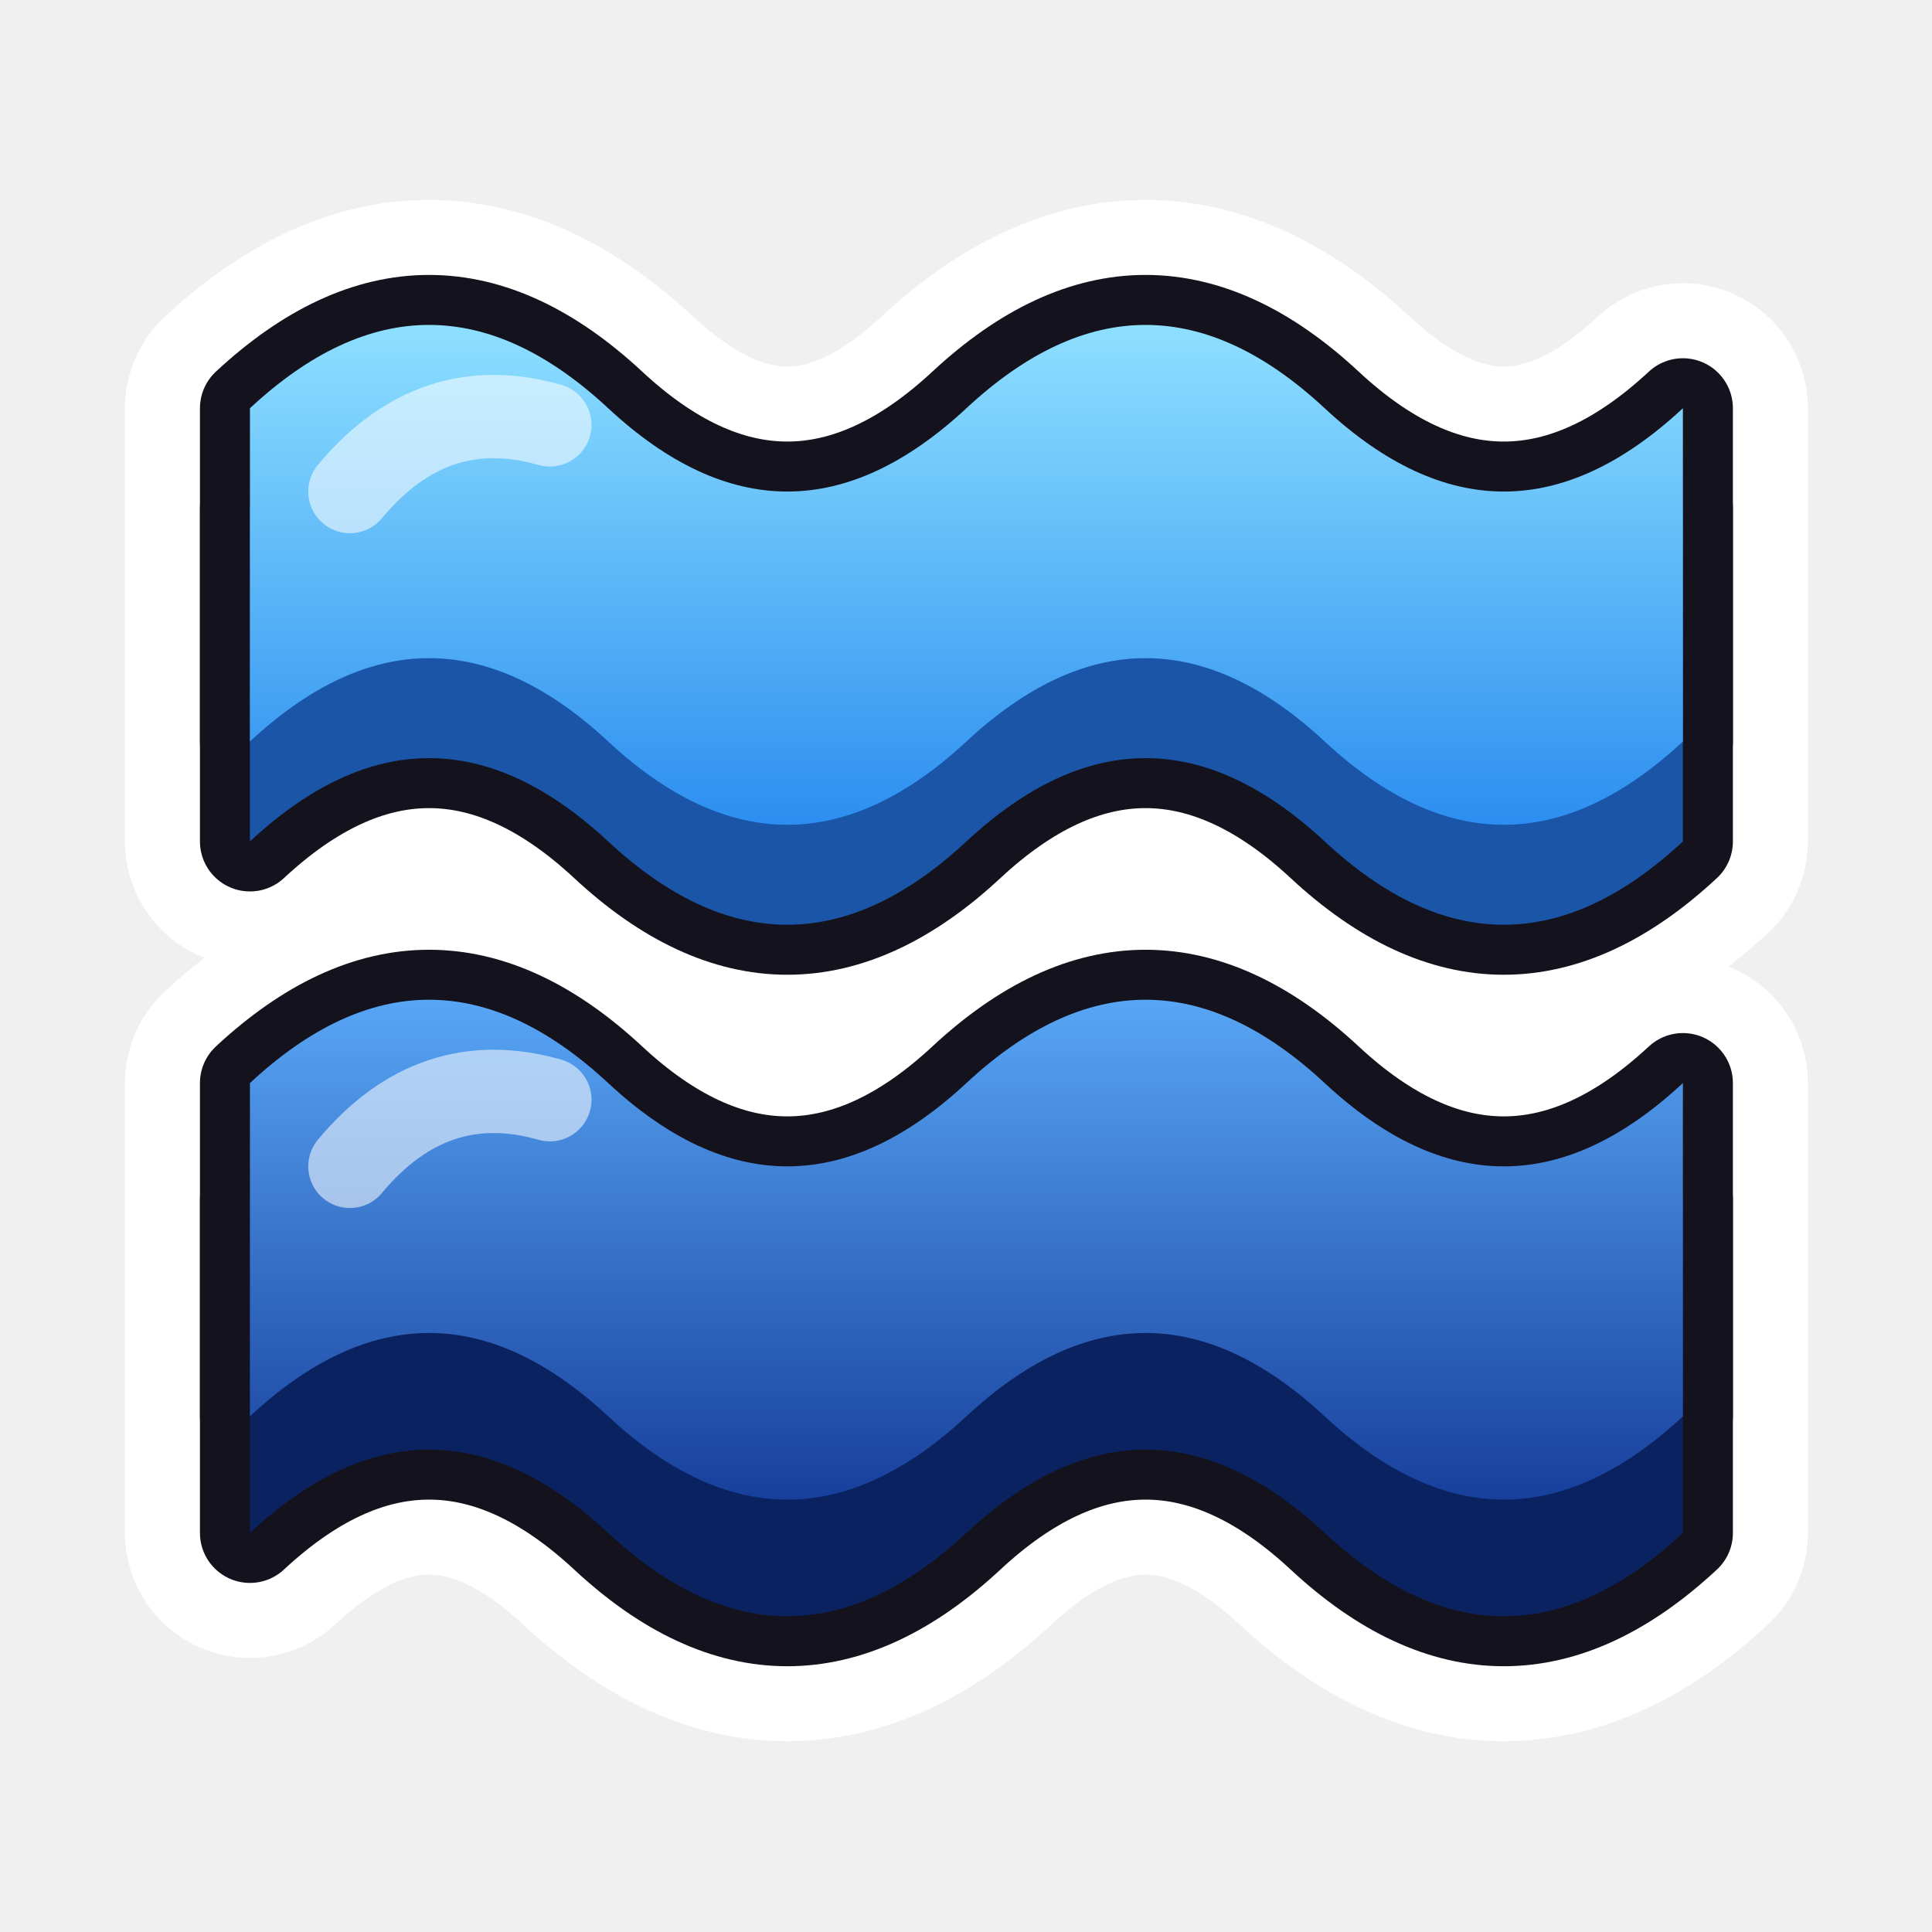
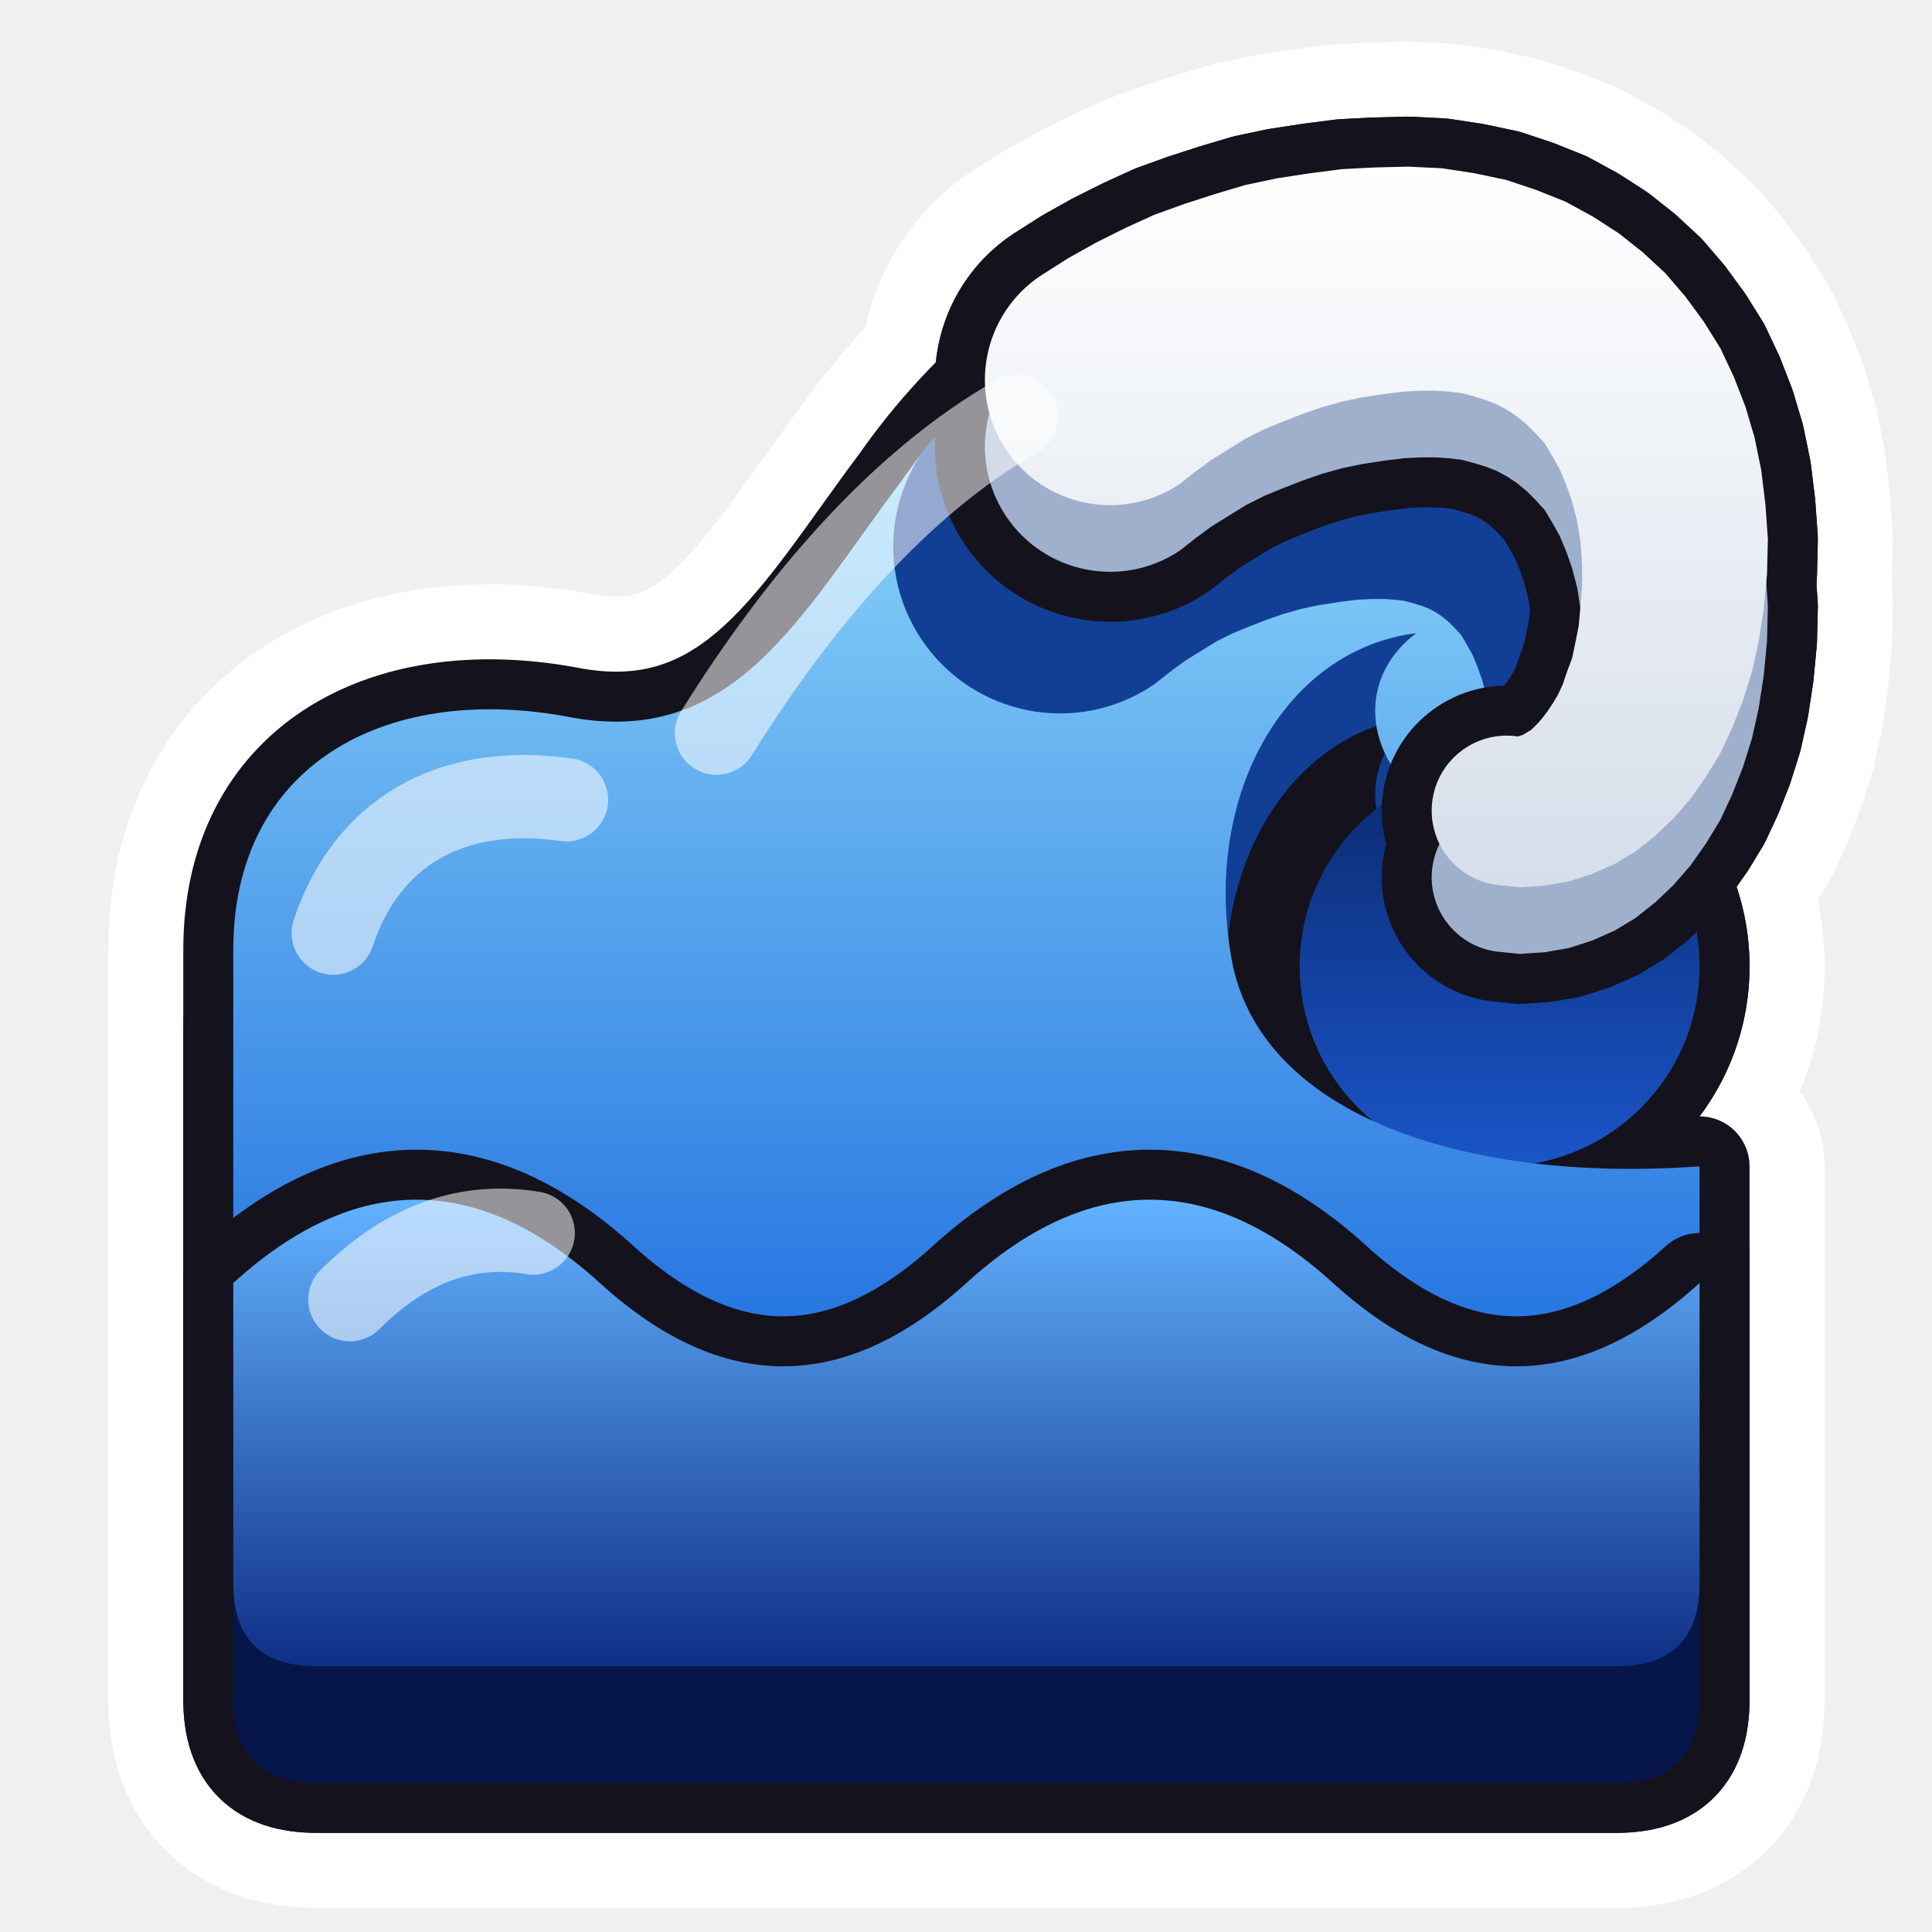
<svg xmlns="http://www.w3.org/2000/svg" viewBox="-16.0 -16.0 231.9 231.9" width="128" height="128">
  <defs>
    <linearGradient id="g0" x1="0" y1="0" x2="0" y2="1">
-       <stop offset="0" stop-color="#8EE0FF" />
-       <stop offset="1" stop-color="#2C8EF0" />
+       <stop offset="0" stop-color="#0A2A70" />
+       <stop offset="1" stop-color="#1A55C8" />
    </linearGradient>
    <linearGradient id="g1" x1="0" y1="0" x2="0" y2="1">
-       <stop offset="0" stop-color="#58A6F5" />
-       <stop offset="1" stop-color="#173F9C" />
+       <stop offset="0" stop-color="#A6EEFF" />
+       <stop offset="1" stop-color="#1F6FE0" />
+     </linearGradient>
+     <linearGradient id="g2" x1="0" y1="0" x2="0" y2="1">
+       <stop offset="0" stop-color="#FFFFFF" />
+       <stop offset="1" stop-color="#D6DEEA" />
+     </linearGradient>
+     <linearGradient id="g3" x1="0" y1="0" x2="0" y2="1">
+       <stop offset="0" stop-color="#62B2FF" />
+       <stop offset="1" stop-color="#0F2F86" />
    </linearGradient>
  </defs>
-   <path d="M14,33 Q35.5,13 57,33 T100,33 T143,33 T186,33 L186,73 Q164.5,93 143,73 T100,73 T57,73 T14,73 Z" fill="#fff" stroke="#fff" stroke-width="30" stroke-linejoin="round" />
-   <path d="M14,33 Q35.5,13 57,33 T100,33 T143,33 T186,33 L186,73 Q164.5,93 143,73 T100,73 T57,73 T14,73 Z" fill="#fff" transform="translate(0,12)" stroke="#fff" stroke-width="30" stroke-linejoin="round" />
-   <path d="M14,114 Q35.5,94 57,114 T100,114 T143,114 T186,114 L186,154 Q164.5,174 143,154 T100,154 T57,154 T14,154 Z" fill="#fff" stroke="#fff" stroke-width="30" stroke-linejoin="round" />
-   <path d="M14,114 Q35.5,94 57,114 T100,114 T143,114 T186,114 L186,154 Q164.5,174 143,154 T100,154 T57,154 T14,154 Z" fill="#fff" transform="translate(0,14)" stroke="#fff" stroke-width="30" stroke-linejoin="round" />
-   <path d="M14,33 Q35.5,13 57,33 T100,33 T143,33 T186,33 L186,73 Q164.5,93 143,73 T100,73 T57,73 T14,73 Z" fill="#14121C" stroke="#14121C" stroke-width="12" stroke-linejoin="round" />
-   <path d="M14,33 Q35.5,13 57,33 T100,33 T143,33 T186,33 L186,73 Q164.5,93 143,73 T100,73 T57,73 T14,73 Z" fill="#14121C" transform="translate(0,12)" stroke="#14121C" stroke-width="12" stroke-linejoin="round" />
-   <path d="M14,114 Q35.5,94 57,114 T100,114 T143,114 T186,114 L186,154 Q164.5,174 143,154 T100,154 T57,154 T14,154 Z" fill="#14121C" stroke="#14121C" stroke-width="12" stroke-linejoin="round" />
-   <path d="M14,114 Q35.5,94 57,114 T100,114 T143,114 T186,114 L186,154 Q164.5,174 143,154 T100,154 T57,154 T14,154 Z" fill="#14121C" transform="translate(0,14)" stroke="#14121C" stroke-width="12" stroke-linejoin="round" />
-   <path d="M14,33 Q35.5,13 57,33 T100,33 T143,33 T186,33 L186,73 Q164.5,93 143,73 T100,73 T57,73 T14,73 Z" fill="#1A55A8" transform="translate(0,12)" />
-   <path d="M14,114 Q35.5,94 57,114 T100,114 T143,114 T186,114 L186,154 Q164.5,174 143,154 T100,154 T57,154 T14,154 Z" fill="#0A2360" transform="translate(0,14)" />
-   <path d="M14,33 Q35.5,13 57,33 T100,33 T143,33 T186,33 L186,73 Q164.5,93 143,73 T100,73 T57,73 T14,73 Z" fill="url(#g0)" />
-   <path d="M14,114 Q35.5,94 57,114 T100,114 T143,114 T186,114 L186,154 Q164.5,174 143,154 T100,154 T57,154 T14,154 Z" fill="url(#g1)" />
-   <path d="M26,43 Q36,31 50,35" fill="none" stroke="#fff" stroke-opacity="0.55" stroke-width="10" stroke-linecap="round" />
-   <path d="M26,124 Q36,112 50,116" fill="none" stroke="#fff" stroke-opacity="0.55" stroke-width="10" stroke-linecap="round" />
+   <path d="M140,100 A24,24 0 1,0 188,100 A24,24 0 1,0 140,100 Z" fill="#fff" stroke="#fff" stroke-width="30" stroke-linejoin="round" />
+   <path d="M140,100 A24,24 0 1,0 188,100 A24,24 0 1,0 140,100 Z" fill="#fff" stroke="#fff" stroke-width="30" stroke-linejoin="round" />
+   <path d="M12,150 L12,98 C12,76 30,66 52,70 C72,74 80,58 92,42 C106,22 128,10 152,10 C176,10 192,28 190,54 C188,78 172,90 158,82 C148,77 146,66 154,60 C138,62 128,80 132,100 C136,118 160,126 188,124 L188,150 Z" fill="#fff" stroke="#fff" stroke-width="30" stroke-linejoin="round" />
+   <path d="M12,150 L12,98 C12,76 30,66 52,70 C72,74 80,58 92,42 C106,22 128,10 152,10 C176,10 192,28 190,54 C188,78 172,90 158,82 C148,77 146,66 154,60 C138,62 128,80 132,100 C136,118 160,126 188,124 L188,150 Z" fill="#fff" transform="translate(0,10)" stroke="#fff" stroke-width="30" stroke-linejoin="round" />
+   <path d="M108.9,17.1 L112.2,15.0 L115.6,13.1 L119.0,11.4 L122.5,9.8 L126.1,8.5 L129.8,7.3 L133.5,6.2 L137.3,5.4 L141.2,4.8 L145.1,4.3 L149.0,4.1 L153.0,4.0 L157.1,4.2 L161.0,4.8 L164.8,5.6 L168.4,6.8 L171.9,8.2 L175.2,10.0 L178.3,12.0 L181.2,14.3 L183.9,16.8 L186.3,19.6 L188.5,22.6 L190.5,25.8 L192.1,29.2 L193.5,32.8 L194.6,36.5 L195.4,40.4 L195.9,44.5 L196.2,48.7 L196.1,52.9 L195.7,57.1 L195.1,61.0 L194.3,64.6 L193.2,68.1 L191.9,71.4 L190.5,74.4 L188.8,77.2 L186.9,79.9 L184.9,82.2 L182.7,84.3 L180.3,86.2 L177.8,87.7 L175.1,88.9 L172.3,89.8 L169.4,90.3 L166.4,90.5 L163.5,90.2 A9.0,9.0 0 0,1 166.2,72.4 L166.8,72.2 L167.3,71.9 L167.8,71.6 L168.2,71.2 L168.7,70.7 L169.2,70.1 L169.8,69.3 L170.4,68.4 L171.0,67.4 L171.6,66.1 L172.1,64.6 L172.7,63.0 L173.1,61.1 L173.5,59.1 L173.7,56.8 L173.9,54.4 L173.9,51.8 L173.7,49.0 L173.3,46.5 L172.7,44.2 L172.0,42.2 L171.2,40.3 L170.3,38.7 L169.4,37.2 L168.3,36.0 L167.2,34.9 L166.1,34.0 L164.9,33.2 L163.6,32.5 L162.3,32.0 L161.0,31.6 L159.5,31.2 L157.9,31.0 L156.3,30.9 L154.5,30.9 L152.5,31.0 L150.1,31.3 L147.5,31.7 L145.1,32.2 L142.6,32.9 L140.3,33.7 L138.0,34.6 L135.8,35.5 L133.6,36.6 L131.5,37.9 L129.4,39.2 L127.5,40.6 L125.6,42.1 A15.0,15.0 0 0,1 108.9,17.1 Z" fill="#fff" stroke="#fff" stroke-width="30" stroke-linejoin="round" />
+   <path d="M108.9,17.1 L112.2,15.0 L115.6,13.1 L119.0,11.4 L122.5,9.8 L126.1,8.5 L129.8,7.3 L133.5,6.2 L137.3,5.4 L141.2,4.8 L145.1,4.3 L149.0,4.1 L153.0,4.0 L157.1,4.2 L161.0,4.8 L164.8,5.6 L168.4,6.8 L171.9,8.2 L175.2,10.0 L178.3,12.0 L181.2,14.3 L183.9,16.8 L186.3,19.6 L188.5,22.6 L190.5,25.8 L192.1,29.2 L193.5,32.8 L194.6,36.5 L195.4,40.4 L195.9,44.5 L196.2,48.7 L196.1,52.9 L195.7,57.1 L195.1,61.0 L194.3,64.6 L193.2,68.1 L191.9,71.4 L190.5,74.4 L188.8,77.2 L186.9,79.9 L184.9,82.2 L182.7,84.3 L180.3,86.2 L177.8,87.7 L175.1,88.9 L172.3,89.8 L169.4,90.3 L166.4,90.5 L163.5,90.2 A9.0,9.0 0 0,1 166.2,72.4 L166.8,72.2 L167.3,71.9 L167.8,71.6 L168.2,71.2 L168.7,70.7 L169.2,70.1 L169.8,69.3 L170.4,68.4 L171.0,67.4 L171.6,66.1 L172.1,64.6 L172.7,63.0 L173.1,61.1 L173.5,59.1 L173.7,56.8 L173.9,54.4 L173.9,51.8 L173.7,49.0 L173.3,46.5 L172.7,44.2 L172.0,42.2 L171.2,40.3 L170.3,38.7 L169.4,37.2 L168.3,36.0 L167.2,34.9 L166.1,34.0 L164.9,33.2 L163.6,32.5 L162.3,32.0 L161.0,31.6 L159.5,31.2 L157.9,31.0 L156.3,30.9 L154.5,30.9 L152.5,31.0 L150.1,31.3 L147.5,31.7 L145.1,32.2 L142.6,32.9 L140.3,33.7 L138.0,34.6 L135.8,35.5 L133.6,36.6 L131.5,37.9 L129.4,39.2 L127.5,40.6 L125.6,42.1 A15.0,15.0 0 0,1 108.9,17.1 Z" fill="#fff" transform="translate(0,8)" stroke="#fff" stroke-width="30" stroke-linejoin="round" />
+   <path d="M12,138 Q34,118 56,138 T100,138 T144,138 T188,138 L188,174 Q188,184 178,184 L22,184 Q12,184 12,174 Z" fill="#fff" stroke="#fff" stroke-width="30" stroke-linejoin="round" />
+   <path d="M12,138 Q34,118 56,138 T100,138 T144,138 T188,138 L188,174 Q188,184 178,184 L22,184 Q12,184 12,174 Z" fill="#fff" transform="translate(0,14)" stroke="#fff" stroke-width="30" stroke-linejoin="round" />
+   <path d="M140,100 A24,24 0 1,0 188,100 A24,24 0 1,0 140,100 Z" fill="#14121C" stroke="#14121C" stroke-width="12" stroke-linejoin="round" />
+   <path d="M140,100 A24,24 0 1,0 188,100 A24,24 0 1,0 140,100 Z" fill="#14121C" stroke="#14121C" stroke-width="12" stroke-linejoin="round" />
+   <path d="M12,150 L12,98 C12,76 30,66 52,70 C72,74 80,58 92,42 C106,22 128,10 152,10 C176,10 192,28 190,54 C188,78 172,90 158,82 C148,77 146,66 154,60 C138,62 128,80 132,100 C136,118 160,126 188,124 L188,150 Z" fill="#14121C" stroke="#14121C" stroke-width="12" stroke-linejoin="round" />
+   <path d="M12,150 L12,98 C12,76 30,66 52,70 C72,74 80,58 92,42 C106,22 128,10 152,10 C176,10 192,28 190,54 C188,78 172,90 158,82 C148,77 146,66 154,60 C138,62 128,80 132,100 C136,118 160,126 188,124 L188,150 Z" fill="#14121C" transform="translate(0,10)" stroke="#14121C" stroke-width="12" stroke-linejoin="round" />
+   <path d="M108.9,17.1 L112.2,15.0 L115.6,13.1 L119.0,11.4 L122.5,9.8 L126.1,8.5 L129.8,7.3 L133.5,6.2 L137.3,5.4 L141.2,4.8 L145.1,4.3 L149.0,4.1 L153.0,4.0 L157.1,4.2 L161.0,4.8 L164.8,5.6 L168.4,6.8 L171.9,8.2 L175.2,10.0 L178.3,12.0 L181.2,14.3 L183.9,16.8 L186.3,19.6 L188.5,22.6 L190.5,25.8 L192.1,29.2 L193.5,32.8 L194.6,36.5 L195.4,40.4 L195.9,44.5 L196.2,48.7 L196.1,52.9 L195.7,57.1 L195.1,61.0 L194.3,64.6 L193.2,68.1 L191.9,71.4 L190.5,74.4 L188.8,77.2 L186.9,79.9 L184.9,82.2 L182.7,84.3 L180.3,86.2 L177.8,87.7 L175.1,88.9 L172.3,89.8 L169.4,90.3 L166.4,90.5 L163.5,90.2 A9.0,9.0 0 0,1 166.2,72.4 L166.8,72.2 L167.3,71.9 L167.8,71.6 L168.2,71.2 L168.7,70.7 L169.2,70.1 L169.8,69.3 L170.4,68.4 L171.0,67.4 L171.6,66.1 L172.1,64.6 L172.7,63.0 L173.1,61.1 L173.5,59.1 L173.7,56.8 L173.9,54.4 L173.9,51.8 L173.7,49.0 L173.3,46.5 L172.7,44.2 L172.0,42.2 L171.2,40.3 L170.3,38.7 L169.4,37.2 L168.3,36.0 L167.2,34.9 L166.1,34.0 L164.9,33.2 L163.6,32.5 L162.3,32.0 L161.0,31.6 L159.5,31.2 L157.9,31.0 L156.3,30.9 L154.5,30.9 L152.5,31.0 L150.1,31.3 L147.5,31.7 L145.1,32.2 L142.6,32.9 L140.3,33.7 L138.0,34.6 L135.8,35.5 L133.6,36.6 L131.5,37.9 L129.4,39.2 L127.5,40.6 L125.6,42.1 A15.0,15.0 0 0,1 108.9,17.1 Z" fill="#14121C" stroke="#14121C" stroke-width="12" stroke-linejoin="round" />
+   <path d="M108.9,17.1 L112.2,15.0 L115.6,13.1 L119.0,11.4 L122.5,9.8 L126.1,8.5 L129.8,7.3 L133.5,6.2 L137.3,5.4 L141.2,4.8 L145.1,4.3 L149.0,4.1 L153.0,4.0 L157.1,4.2 L161.0,4.8 L164.8,5.6 L168.4,6.8 L171.9,8.2 L175.2,10.0 L178.3,12.0 L181.2,14.3 L183.9,16.8 L186.3,19.6 L188.5,22.6 L190.5,25.8 L192.1,29.2 L193.5,32.8 L194.6,36.5 L195.4,40.4 L195.9,44.5 L196.2,48.7 L196.1,52.9 L195.7,57.1 L195.1,61.0 L194.3,64.6 L193.2,68.1 L191.9,71.4 L190.5,74.4 L188.8,77.2 L186.9,79.9 L184.9,82.2 L182.7,84.3 L180.3,86.2 L177.8,87.7 L175.1,88.9 L172.3,89.8 L169.4,90.3 L166.4,90.5 L163.5,90.2 A9.0,9.0 0 0,1 166.2,72.4 L166.8,72.2 L167.3,71.9 L167.8,71.6 L168.2,71.2 L168.7,70.7 L169.2,70.1 L169.8,69.3 L170.4,68.4 L171.0,67.4 L171.6,66.1 L172.1,64.6 L172.7,63.0 L173.1,61.1 L173.5,59.1 L173.7,56.8 L173.9,54.4 L173.9,51.8 L173.7,49.0 L173.3,46.5 L172.7,44.2 L172.0,42.2 L171.2,40.3 L170.3,38.7 L169.4,37.2 L168.3,36.0 L167.2,34.9 L166.1,34.0 L164.9,33.2 L163.6,32.5 L162.3,32.0 L161.0,31.6 L159.5,31.2 L157.9,31.0 L156.3,30.9 L154.5,30.9 L152.5,31.0 L150.1,31.3 L147.5,31.7 L145.1,32.2 L142.6,32.9 L140.3,33.7 L138.0,34.6 L135.8,35.5 L133.6,36.6 L131.5,37.9 L129.4,39.2 L127.5,40.6 L125.6,42.1 A15.0,15.0 0 0,1 108.9,17.1 Z" fill="#14121C" transform="translate(0,8)" stroke="#14121C" stroke-width="12" stroke-linejoin="round" />
+   <path d="M12,138 Q34,118 56,138 T100,138 T144,138 T188,138 L188,174 Q188,184 178,184 L22,184 Q12,184 12,174 Z" fill="#14121C" stroke="#14121C" stroke-width="12" stroke-linejoin="round" />
+   <path d="M12,138 Q34,118 56,138 T100,138 T144,138 T188,138 L188,174 Q188,184 178,184 L22,184 Q12,184 12,174 Z" fill="#14121C" transform="translate(0,14)" stroke="#14121C" stroke-width="12" stroke-linejoin="round" />
+   <path d="M12,150 L12,98 C12,76 30,66 52,70 C72,74 80,58 92,42 C106,22 128,10 152,10 C176,10 192,28 190,54 C188,78 172,90 158,82 C148,77 146,66 154,60 C138,62 128,80 132,100 C136,118 160,126 188,124 L188,150 Z" fill="#123F96" transform="translate(0,10)" />
+   <path d="M140,100 A24,24 0 1,0 188,100 A24,24 0 1,0 140,100 Z" fill="url(#g0)" />
+   <path d="M12,150 L12,98 C12,76 30,66 52,70 C72,74 80,58 92,42 C106,22 128,10 152,10 C176,10 192,28 190,54 C188,78 172,90 158,82 C148,77 146,66 154,60 C138,62 128,80 132,100 C136,118 160,126 188,124 L188,150 Z" fill="url(#g1)" />
+   <clipPath id="cc">
+     <path d="M12,150 L12,98 C12,76 30,66 52,70 C72,74 80,58 92,42 C106,22 128,10 152,10 C176,10 192,28 190,54 C188,78 172,90 158,82 C148,77 146,66 154,60 C138,62 128,80 132,100 C136,118 160,126 188,124 L188,150 Z" />
+   </clipPath>
+   <g clip-path="url(#cc)">
+     <path d="M108.9,17.1 L112.2,15.0 L115.6,13.1 L119.0,11.4 L122.5,9.8 L126.1,8.5 L129.8,7.3 L133.5,6.2 L137.3,5.4 L141.2,4.8 L145.1,4.3 L149.0,4.1 L153.0,4.0 L157.1,4.2 L161.0,4.8 L164.8,5.6 L168.4,6.8 L171.9,8.2 L175.2,10.0 L178.3,12.0 L181.2,14.3 L183.9,16.8 L186.3,19.6 L188.5,22.6 L190.5,25.8 L192.1,29.2 L193.5,32.8 L194.6,36.5 L195.4,40.4 L195.9,44.5 L196.2,48.7 L196.1,52.9 L195.7,57.1 L195.1,61.0 L194.3,64.6 L193.2,68.1 L191.9,71.4 L190.5,74.4 L188.8,77.2 L186.9,79.9 L184.9,82.2 L182.7,84.3 L180.3,86.2 L177.8,87.7 L175.1,88.9 L172.3,89.8 L169.4,90.3 L166.4,90.5 L163.5,90.2 A9.0,9.0 0 0,1 166.2,72.4 L166.8,72.2 L167.3,71.9 L167.8,71.6 L168.2,71.2 L168.7,70.7 L169.2,70.1 L169.8,69.3 L170.4,68.4 L171.0,67.4 L171.6,66.1 L172.1,64.6 L172.7,63.0 L173.1,61.1 L173.5,59.1 L173.7,56.8 L173.9,54.4 L173.9,51.8 L173.7,49.0 L173.3,46.5 L172.7,44.2 L172.0,42.2 L171.2,40.3 L170.3,38.7 L169.4,37.2 L168.3,36.0 L167.2,34.9 L166.1,34.0 L164.9,33.2 L163.6,32.5 L162.3,32.0 L161.0,31.6 L159.5,31.2 L157.9,31.0 L156.3,30.9 L154.5,30.9 L152.5,31.0 L150.1,31.3 L147.5,31.7 L145.1,32.2 L142.6,32.9 L140.3,33.7 L138.0,34.6 L135.8,35.5 L133.6,36.6 L131.5,37.9 L129.4,39.2 L127.5,40.6 L125.6,42.1 A15.0,15.0 0 0,1 108.9,17.1 Z" fill="#123F96" stroke="#123F96" stroke-width="10" transform="translate(-6,20)" />
+   </g>
+   <path d="M108.9,17.1 L112.2,15.0 L115.6,13.1 L119.0,11.4 L122.5,9.8 L126.1,8.5 L129.8,7.3 L133.5,6.2 L137.3,5.4 L141.2,4.8 L145.1,4.3 L149.0,4.1 L153.0,4.0 L157.1,4.2 L161.0,4.8 L164.8,5.6 L168.4,6.8 L171.9,8.2 L175.2,10.0 L178.3,12.0 L181.2,14.3 L183.9,16.8 L186.3,19.6 L188.5,22.6 L190.5,25.8 L192.1,29.2 L193.5,32.8 L194.6,36.5 L195.4,40.4 L195.9,44.5 L196.2,48.7 L196.1,52.9 L195.7,57.1 L195.1,61.0 L194.3,64.6 L193.2,68.1 L191.9,71.4 L190.5,74.4 L188.8,77.2 L186.9,79.9 L184.9,82.2 L182.7,84.3 L180.3,86.2 L177.8,87.7 L175.1,88.9 L172.3,89.8 L169.4,90.3 L166.4,90.5 L163.5,90.2 A9.0,9.0 0 0,1 166.2,72.4 L166.8,72.2 L167.3,71.9 L167.8,71.6 L168.2,71.2 L168.7,70.7 L169.2,70.1 L169.8,69.3 L170.4,68.4 L171.0,67.4 L171.6,66.1 L172.1,64.6 L172.7,63.0 L173.1,61.1 L173.5,59.1 L173.7,56.8 L173.9,54.4 L173.9,51.8 L173.7,49.0 L173.3,46.5 L172.7,44.2 L172.0,42.2 L171.2,40.3 L170.3,38.7 L169.4,37.2 L168.3,36.0 L167.2,34.9 L166.1,34.0 L164.9,33.2 L163.6,32.5 L162.3,32.0 L161.0,31.6 L159.5,31.2 L157.9,31.0 L156.3,30.9 L154.5,30.9 L152.5,31.0 L150.1,31.3 L147.5,31.7 L145.1,32.2 L142.6,32.9 L140.3,33.7 L138.0,34.6 L135.8,35.5 L133.6,36.6 L131.5,37.9 L129.4,39.2 L127.5,40.6 L125.6,42.1 A15.0,15.0 0 0,1 108.9,17.1 Z" fill="#14121C" stroke="#14121C" stroke-width="12" stroke-linejoin="round" />
+   <path d="M108.9,17.1 L112.2,15.0 L115.6,13.1 L119.0,11.4 L122.5,9.8 L126.1,8.5 L129.8,7.3 L133.5,6.2 L137.3,5.4 L141.2,4.8 L145.1,4.3 L149.0,4.1 L153.0,4.0 L157.1,4.2 L161.0,4.8 L164.8,5.6 L168.4,6.8 L171.9,8.2 L175.2,10.0 L178.3,12.0 L181.2,14.3 L183.9,16.8 L186.3,19.6 L188.5,22.6 L190.5,25.8 L192.1,29.2 L193.5,32.8 L194.6,36.5 L195.4,40.4 L195.9,44.5 L196.2,48.7 L196.1,52.9 L195.7,57.1 L195.1,61.0 L194.3,64.6 L193.2,68.1 L191.9,71.4 L190.5,74.4 L188.8,77.2 L186.9,79.9 L184.9,82.2 L182.7,84.3 L180.3,86.2 L177.8,87.7 L175.1,88.9 L172.3,89.8 L169.4,90.3 L166.4,90.5 L163.5,90.2 A9.0,9.0 0 0,1 166.2,72.4 L166.8,72.2 L167.3,71.9 L167.8,71.6 L168.2,71.2 L168.7,70.7 L169.2,70.1 L169.8,69.3 L170.4,68.4 L171.0,67.4 L171.6,66.1 L172.1,64.6 L172.7,63.0 L173.1,61.1 L173.5,59.1 L173.7,56.8 L173.9,54.4 L173.9,51.8 L173.7,49.0 L173.3,46.5 L172.7,44.2 L172.0,42.2 L171.2,40.3 L170.3,38.7 L169.4,37.2 L168.3,36.0 L167.2,34.9 L166.1,34.0 L164.9,33.2 L163.6,32.5 L162.3,32.0 L161.0,31.6 L159.5,31.2 L157.9,31.0 L156.3,30.9 L154.5,30.9 L152.5,31.0 L150.1,31.3 L147.5,31.7 L145.1,32.2 L142.6,32.9 L140.3,33.7 L138.0,34.6 L135.8,35.5 L133.6,36.6 L131.5,37.9 L129.4,39.2 L127.5,40.6 L125.6,42.1 A15.0,15.0 0 0,1 108.9,17.1 Z" fill="#14121C" transform="translate(0,8)" stroke="#14121C" stroke-width="12" stroke-linejoin="round" />
+   <path d="M108.9,17.1 L112.2,15.0 L115.6,13.1 L119.0,11.4 L122.5,9.8 L126.1,8.5 L129.8,7.3 L133.5,6.2 L137.3,5.4 L141.2,4.8 L145.1,4.3 L149.0,4.1 L153.0,4.0 L157.1,4.2 L161.0,4.8 L164.8,5.6 L168.4,6.8 L171.9,8.2 L175.2,10.0 L178.3,12.0 L181.2,14.3 L183.9,16.8 L186.3,19.6 L188.5,22.6 L190.5,25.8 L192.1,29.2 L193.5,32.8 L194.6,36.5 L195.4,40.4 L195.9,44.5 L196.2,48.7 L196.1,52.9 L195.7,57.1 L195.1,61.0 L194.3,64.6 L193.2,68.1 L191.9,71.4 L190.5,74.4 L188.8,77.2 L186.9,79.9 L184.9,82.2 L182.7,84.3 L180.3,86.2 L177.8,87.7 L175.1,88.9 L172.3,89.8 L169.4,90.3 L166.4,90.5 L163.5,90.2 A9.0,9.0 0 0,1 166.2,72.4 L166.8,72.2 L167.3,71.9 L167.8,71.6 L168.2,71.2 L168.7,70.7 L169.2,70.1 L169.8,69.3 L170.4,68.4 L171.0,67.4 L171.6,66.1 L172.1,64.6 L172.7,63.0 L173.1,61.1 L173.5,59.1 L173.7,56.8 L173.9,54.4 L173.9,51.8 L173.7,49.0 L173.3,46.5 L172.7,44.2 L172.0,42.2 L171.2,40.3 L170.3,38.7 L169.4,37.2 L168.3,36.0 L167.2,34.9 L166.1,34.0 L164.9,33.2 L163.6,32.5 L162.3,32.0 L161.0,31.6 L159.5,31.2 L157.9,31.0 L156.3,30.9 L154.5,30.9 L152.5,31.0 L150.1,31.3 L147.5,31.7 L145.1,32.2 L142.6,32.9 L140.3,33.7 L138.0,34.6 L135.8,35.5 L133.6,36.6 L131.5,37.9 L129.4,39.2 L127.5,40.6 L125.6,42.1 A15.0,15.0 0 0,1 108.9,17.1 Z" fill="#9FB0CC" transform="translate(0,8)" />
+   <path d="M108.9,17.1 L112.2,15.0 L115.6,13.1 L119.0,11.4 L122.5,9.8 L126.1,8.5 L129.8,7.3 L133.5,6.2 L137.3,5.4 L141.2,4.8 L145.1,4.3 L149.0,4.1 L153.0,4.0 L157.1,4.2 L161.0,4.8 L164.8,5.6 L168.4,6.8 L171.9,8.2 L175.2,10.0 L178.3,12.0 L181.2,14.3 L183.9,16.8 L186.3,19.6 L188.5,22.6 L190.5,25.8 L192.1,29.2 L193.5,32.8 L194.6,36.5 L195.4,40.4 L195.9,44.5 L196.2,48.7 L196.1,52.9 L195.7,57.1 L195.1,61.0 L194.3,64.6 L193.2,68.1 L191.9,71.4 L190.5,74.4 L188.8,77.2 L186.9,79.9 L184.9,82.2 L182.7,84.3 L180.3,86.2 L177.8,87.7 L175.1,88.9 L172.3,89.8 L169.4,90.3 L166.4,90.5 L163.5,90.2 A9.0,9.0 0 0,1 166.2,72.4 L166.8,72.2 L167.3,71.9 L167.8,71.6 L168.2,71.2 L168.7,70.7 L169.2,70.1 L169.8,69.3 L170.4,68.4 L171.0,67.4 L171.6,66.1 L172.1,64.6 L172.7,63.0 L173.1,61.1 L173.5,59.1 L173.7,56.8 L173.9,54.4 L173.9,51.8 L173.7,49.0 L173.3,46.5 L172.7,44.2 L172.0,42.2 L171.2,40.3 L170.3,38.7 L169.4,37.2 L168.3,36.0 L167.2,34.9 L166.1,34.0 L164.9,33.2 L163.6,32.5 L162.3,32.0 L161.0,31.6 L159.5,31.2 L157.9,31.0 L156.3,30.9 L154.5,30.9 L152.5,31.0 L150.1,31.3 L147.5,31.7 L145.1,32.2 L142.6,32.9 L140.3,33.7 L138.0,34.6 L135.8,35.5 L133.6,36.6 L131.5,37.9 L129.4,39.2 L127.5,40.6 L125.6,42.1 A15.0,15.0 0 0,1 108.9,17.1 Z" fill="url(#g2)" />
+   <path d="M12,138 Q34,118 56,138 T100,138 T144,138 T188,138 L188,174 Q188,184 178,184 L22,184 Q12,184 12,174 Z" fill="#14121C" stroke="#14121C" stroke-width="12" stroke-linejoin="round" />
+   <path d="M12,138 Q34,118 56,138 T100,138 T144,138 T188,138 L188,174 Q188,184 178,184 L22,184 Q12,184 12,174 Z" fill="#14121C" transform="translate(0,14)" stroke="#14121C" stroke-width="12" stroke-linejoin="round" />
+   <path d="M12,138 Q34,118 56,138 T100,138 T144,138 T188,138 L188,174 Q188,184 178,184 L22,184 Q12,184 12,174 Z" fill="#06164A" transform="translate(0,14)" />
+   <path d="M12,138 Q34,118 56,138 T100,138 T144,138 T188,138 L188,174 Q188,184 178,184 L22,184 Q12,184 12,174 Z" fill="url(#g3)" />
+   <path d="M24,96 C28,84 38,78 52,80" fill="none" stroke="#fff" stroke-opacity="0.55" stroke-width="10" stroke-linecap="round" />
+   <path d="M70,72 C80,56 92,42 106,34" fill="none" stroke="#fff" stroke-opacity="0.55" stroke-width="10" stroke-linecap="round" />
+   <path d="M26,140 Q36,130 48,132" fill="none" stroke="#fff" stroke-opacity="0.55" stroke-width="10" stroke-linecap="round" />
</svg>
